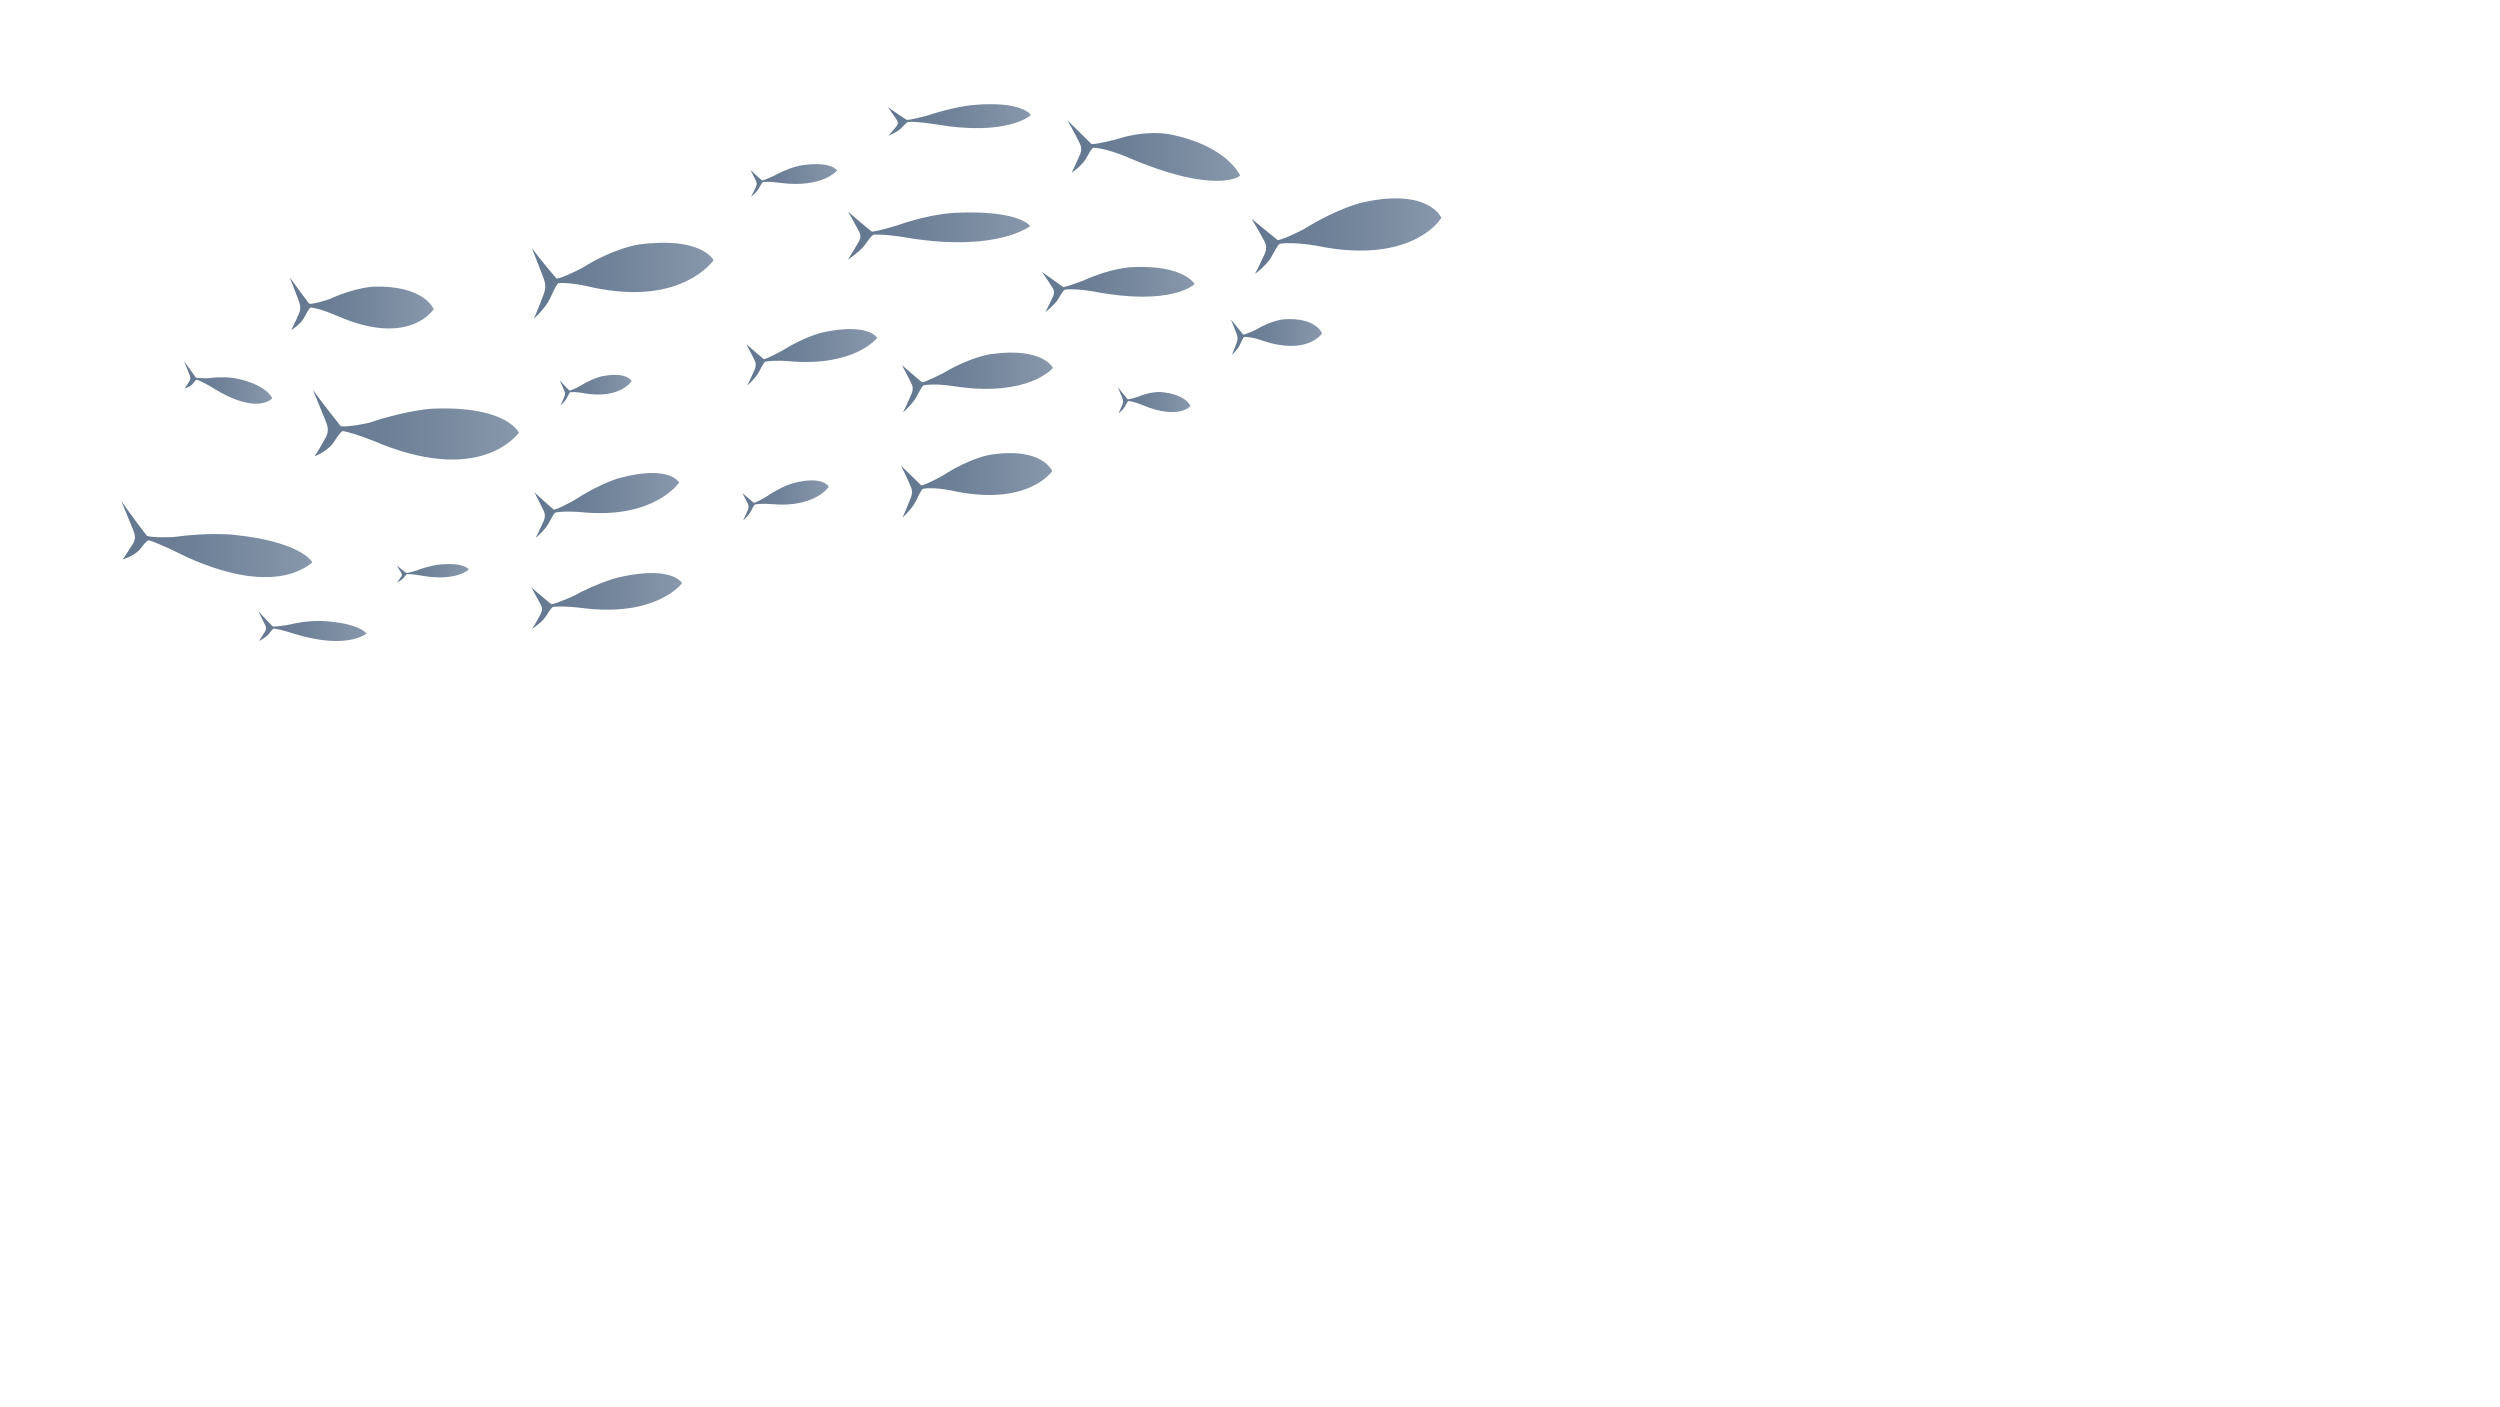
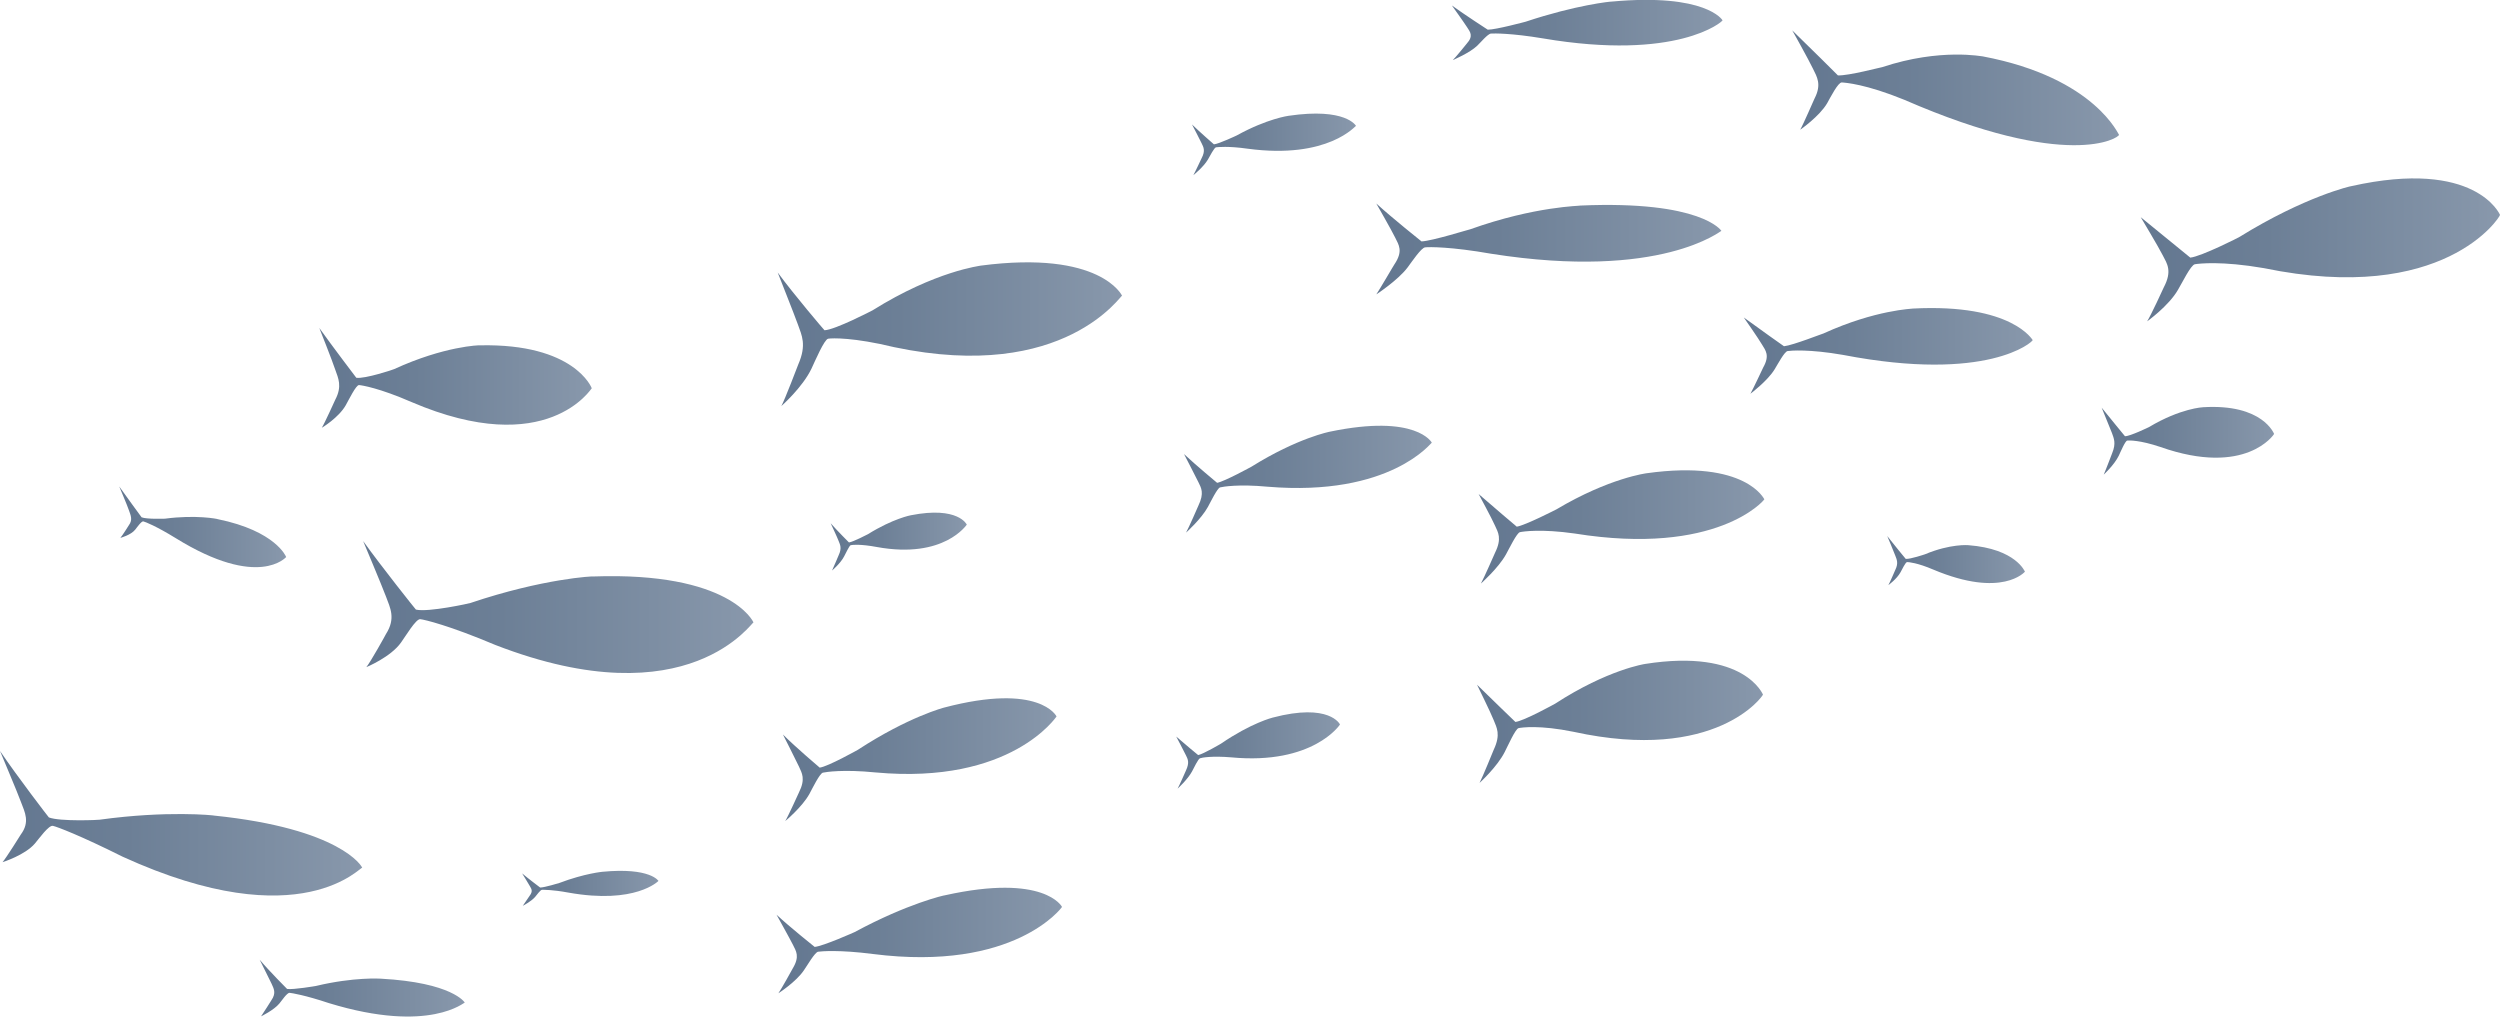
- <svg xmlns="http://www.w3.org/2000/svg" xmlns:xlink="http://www.w3.org/1999/xlink" id="fishes" viewBox="0 0 2072.73 1166.38">
-   <defs>
-     <style>.cls-1{fill:url(#linear-gradient);}.cls-2{fill:url(#linear-gradient-8);}.cls-3{fill:url(#linear-gradient-9);}.cls-4{fill:url(#linear-gradient-3);}.cls-5{fill:url(#linear-gradient-4);}.cls-6{fill:url(#linear-gradient-2);}.cls-7{fill:url(#linear-gradient-6);}.cls-8{fill:url(#linear-gradient-7);}.cls-9{fill:url(#linear-gradient-5);}.cls-10{fill:url(#linear-gradient-14);}.cls-11{fill:url(#linear-gradient-18);}.cls-12{fill:url(#linear-gradient-22);}.cls-13{fill:url(#linear-gradient-20);}.cls-14{fill:url(#linear-gradient-21);}.cls-15{fill:url(#linear-gradient-15);}.cls-16{fill:url(#linear-gradient-19);}.cls-17{fill:url(#linear-gradient-16);}.cls-18{fill:url(#linear-gradient-17);}.cls-19{fill:url(#linear-gradient-13);}.cls-20{fill:url(#linear-gradient-12);}.cls-21{fill:url(#linear-gradient-10);}.cls-22{fill:url(#linear-gradient-11);}</style>
-     <linearGradient id="linear-gradient" x1="884.99" y1="124.85" x2="1028.19" y2="124.85" gradientUnits="userSpaceOnUse">
-       <stop offset="0" stop-color="#637790" />
-       <stop offset=".35" stop-color="#6c7f96" />
-       <stop offset=".93" stop-color="#8595a9" />
-       <stop offset="1" stop-color="#8998ac" />
-     </linearGradient>
-     <linearGradient id="linear-gradient-2" x1="863.82" y1="240.01" x2="990.38" y2="240.01" xlink:href="#linear-gradient" />
-     <linearGradient id="linear-gradient-3" x1="703.07" y1="195.32" x2="854.16" y2="195.32" xlink:href="#linear-gradient" />
-     <linearGradient id="linear-gradient-4" x1="747.76" y1="317.13" x2="872.96" y2="317.13" xlink:href="#linear-gradient" />
-     <linearGradient id="linear-gradient-5" x1="440.48" y1="498.22" x2="565.43" y2="498.22" xlink:href="#linear-gradient" />
-     <linearGradient id="linear-gradient-6" x1="100.43" y1="446.82" x2="259.03" y2="446.82" xlink:href="#linear-gradient" />
-     <linearGradient id="linear-gradient-7" x1="736.15" y1="99.51" x2="854.64" y2="99.51" xlink:href="#linear-gradient" />
-     <linearGradient id="linear-gradient-8" x1="615.51" y1="414.92" x2="687.14" y2="414.92" xlink:href="#linear-gradient" />
-     <linearGradient id="linear-gradient-9" x1="622.2" y1="149.63" x2="694.09" y2="149.63" xlink:href="#linear-gradient" />
-     <linearGradient id="linear-gradient-10" x1="152.52" y1="317.07" x2="225.74" y2="317.07" xlink:href="#linear-gradient" />
-     <linearGradient id="linear-gradient-11" x1="464.1" y1="323.5" x2="523.72" y2="323.5" xlink:href="#linear-gradient" />
-     <linearGradient id="linear-gradient-12" x1="328.96" y1="475.33" x2="388.69" y2="475.33" xlink:href="#linear-gradient" />
-     <linearGradient id="linear-gradient-13" x1="1020.52" y1="279.4" x2="1096.11" y2="279.4" xlink:href="#linear-gradient" />
-     <linearGradient id="linear-gradient-14" x1="926.8" y1="331.86" x2="987.07" y2="331.86" xlink:href="#linear-gradient" />
-     <linearGradient id="linear-gradient-15" x1="240.21" y1="251.82" x2="359.58" y2="251.82" xlink:href="#linear-gradient" />
-     <linearGradient id="linear-gradient-16" x1="747.09" y1="402.42" x2="872.37" y2="402.42" xlink:href="#linear-gradient" />
-     <linearGradient id="linear-gradient-17" x1="618.78" y1="296.25" x2="727.3" y2="296.25" xlink:href="#linear-gradient" />
-     <linearGradient id="linear-gradient-18" x1="440.98" y1="232.72" x2="591.7" y2="232.72" xlink:href="#linear-gradient" />
-     <linearGradient id="linear-gradient-19" x1="259.4" y1="352.11" x2="430.31" y2="352.11" xlink:href="#linear-gradient" />
-     <linearGradient id="linear-gradient-20" x1="443.12" y1="419.11" x2="563.06" y2="419.11" xlink:href="#linear-gradient" />
-     <linearGradient id="linear-gradient-21" x1="214.16" y1="519.04" x2="303.93" y2="519.04" xlink:href="#linear-gradient" />
-     <linearGradient id="linear-gradient-22" x1="1037.71" y1="195.77" x2="1194.98" y2="195.77" xlink:href="#linear-gradient" />
-   </defs>
-   <path class="cls-1" d="M1028.19,145.39c.03,.71-10.03-24.93-59.62-34.27,0,.09-18.47-3.77-44.14,4.71,0-.08-15.06,3.87-19.44,3.61,0-.07-12.99-12.89-19.99-19.68,0-.07,7.4,13.18,9.09,16.79,1.69,3.53,3.93,6.79,.67,13.04,0-.05-5.03,11.47-6.26,13.66,0-.02,8.4-5.79,11.84-11.63,1.43-2.46,4.82-9.2,6.42-9.14,1.6,.08,10.55,.68,27.42,7.58,71.78,31.21,94.06,16.69,94,15.33Z" />
-   <path class="cls-6" d="M990.38,235.32c0,.22-8.68-16.06-52.52-13.8,0,.07-16.32,.52-39.13,10.87,0-.05-13.37,5.22-17.26,5.61,0-.04-11.46-8.13-17.64-12.59,0-.04,6.51,9.3,7.99,11.85,1.48,2.51,3.45,4.72,.53,10.01,0-.04-4.52,9.59-5.62,11.46,0-.01,7.48-5.65,10.57-10.66,1.28-2.11,4.33-7.79,5.74-7.98,1.42-.18,9.36-.93,24.27,1.69,63.42,12.16,83.11-5.75,83.08-6.45Z" />
-   <path class="cls-4" d="M854.16,187.5c0-.13-8.66-13.41-61.69-11.1,0,.16-19.74,.25-48.26,10.38,0-.05-16.61,5.1-21.31,5.27,0,.03-12.82-10.24-19.75-16.62,0,.02,6.77,11.93,8.27,14.97,1.5,3.09,3.62,5.77-.44,11.73,0-.06-6.4,10.91-7.9,13.06,0-.02,9.51-6.24,13.73-11.83,1.76-2.37,6.01-8.71,7.73-8.82,1.71-.17,11.3-.32,28.88,2.77,74.68,11.93,100.72-10.19,100.74-9.81Z" />
-   <path class="cls-5" d="M872.96,304.98c0,.22-7.78-17.5-51.53-11.37,0,.05-16.28,2-39.5,15.79,0-.03-13.56,7-17.44,7.63,0-.03-10.87-9.16-16.73-14.31,0-.03,5.89,10.91,7.22,13.86,1.32,2.92,3.14,5.46-.05,11.8,0-.02-5.01,11.39-6.2,13.55,0,0,7.72-6.79,11.05-12.83,1.39-2.52,4.73-9.38,6.14-9.68,1.41-.29,9.32-1.52,23.96,.64,62.27,9.9,83.09-14.73,83.08-15.1Z" />
-   <path class="cls-9" d="M565.43,483.49c0-.13-7.66-14.75-51.26-5.1,0-.08-16.21,3.53-39.49,16.1,0,.04-13.6,6.14-17.49,6.46,0,.03-10.85-8.69-16.72-14.08,0,.04,5.88,10.58,7.19,13.21,1.31,2.67,3.12,5.05-.12,10.32,0,.04-5.1,9.33-6.32,10.94,0,.01,7.79-5.04,11.18-10.06,1.41-2.05,4.79-7.9,6.21-8.14,1.42-.22,9.34-.9,23.98,.96,62.18,7.87,82.84-20.5,82.83-20.6Z" />
-   <path class="cls-7" d="M259.03,466.4c-.02-.58-9.53-17.25-64.79-22.93,0-.09-20.56-2.32-50.16,1.75,0,.08-17.3,.85-22.25-.95,0,.12-13.88-17.98-21.4-29.12,0,.06,7.56,18.01,9.24,22.38,1.69,4.46,4.01,8.72-.09,14.22,0-.02-6.43,10.33-7.96,12.14,0,0,9.88-3.12,14.16-8.19,1.78-2.1,6.06-8.19,7.87-7.69,1.8,.4,11.91,4.18,30.51,13.52,78.86,35.93,104.81,3.36,104.87,4.87Z" />
-   <path class="cls-8" d="M854.64,95.29c0-.06-7.16-12.01-48.58-8.15,0-.06-15.4,1.4-37.59,8.78,0,.02-12.95,3.48-16.64,3.51,0,.02-10.18-6.57-15.68-10.63,0,.04,5.45,7.69,6.66,9.55,1.21,1.91,2.9,3.65-.22,7.11,0,.03-4.94,6.14-6.11,7.18,0,0,7.44-3.1,10.7-6.35,1.36-1.33,4.63-5.18,5.97-5.27,1.35-.08,8.86-.16,22.71,2.06,58.87,10.12,78.81-7.18,78.79-7.79Z" />
-   <path class="cls-2" d="M687.14,403.6s-4.45-9.59-29.45-3.02c0-.01-9.3,2.33-22.59,11.35,0,0-7.77,4.57-9.99,5,0,0-6.24-5.13-9.6-8.12,0,0,3.39,6.38,4.15,8.06,.76,1.68,1.8,3.14-.03,6.86,0,0-2.87,6.61-3.56,7.83,0,0,4.43-3.96,6.35-7.51,.8-1.47,2.71-5.54,3.52-5.75,.81-.21,5.34-1.09,13.73-.35,35.67,3.38,47.48-14.24,47.48-14.35Z" />
-   <path class="cls-3" d="M694.09,141.43s-4.38-8.13-29.51-4.35c0,.03-9.35,1.23-22.71,8.57,0-.01-7.81,3.69-10.04,3.95,0,.01-6.25-5.42-9.63-8.71,0,.01,3.4,6.53,4.15,8.21,.76,1.7,1.81,3.17-.03,6.65,0,0-2.89,6.25-3.58,7.42,0,0,4.45-3.63,6.37-6.92,.8-1.37,2.72-5.14,3.54-5.28,.81-.15,5.36-.62,13.78,.6,35.73,4.73,47.65-10.35,47.66-10.15Z" />
-   <path class="cls-21" d="M225.74,330.3c0-.15-4.53-11.4-30.04-16.56,0-.06-9.49-1.97-23.09-.16,0,.03-7.96,.26-10.24-.62,0,0-6.39-8.67-9.84-13.54,0,0,3.47,8.22,4.25,10.32,.78,2.1,1.85,4.16-.03,6.73,0,.01-2.96,4.77-3.66,5.53,0,0,4.55-1.18,6.52-3.56,.82-.97,2.78-3.88,3.61-3.64,.83,.25,5.48,2.02,14.07,7.32,36.51,22.45,48.46,8.04,48.46,8.18Z" />
-   <path class="cls-22" d="M523.72,316.04s-3.7-8.17-24.49-4.09c0,0-7.73,1.41-18.78,8.34,0,0-6.46,3.41-8.31,3.59,0,.01-5.22-5.25-8.04-8.43,0,.01,2.85,6.25,3.49,7.84,.64,1.6,1.52,3.03,0,6.21,0,0-2.38,5.69-2.94,6.71,0,0,3.68-3.14,5.27-6.16,.66-1.24,2.24-4.73,2.91-4.85,.67-.12,4.45-.46,11.44,.84,29.69,5.26,39.45-10.11,39.45-9.99Z" />
-   <path class="cls-20" d="M388.69,472.09s-3.61-6.04-24.49-4.01c0-.02-7.77,.7-18.93,4.93,0,0-6.52,2.02-8.38,2.04,0,0-5.16-3.88-7.94-6.22,0,0,2.78,4.45,3.39,5.57,.62,1.13,1.48,2.15-.08,4.23,0,0-2.46,3.71-3.04,4.37,0,0,3.73-1.9,5.37-3.86,.68-.81,2.31-3.1,2.99-3.14,.68-.05,4.47-.07,11.46,1.19,29.69,5.28,39.67-5.08,39.67-5.08Z" />
-   <path class="cls-19" d="M1096.11,276.37c0,.06-4.79-13.3-31.14-11.69,0,.01-9.81,.44-23.74,8.69,0,0-8.15,3.96-10.49,4.02,0-.02-6.63-8.01-10.21-12.47,0-.02,3.64,8.79,4.45,11.14,.82,2.33,1.93,4.42,.05,8.81,0,0-2.96,7.92-3.67,9.37,0,0,4.63-4.16,6.61-8.31,.83-1.72,2.8-6.51,3.65-6.59,.85-.08,5.63-.17,14.49,2.84,37.69,13.12,50.01-5.72,50.01-5.81Z" />
-   <path class="cls-10" d="M987.07,336.65c0,.09-3.78-10-24.82-11.61,0,.02-7.83-.74-18.97,3.99,0-.02-6.51,2.16-8.38,2.02,0-.01-5.27-6.38-8.11-9.97,0-.01,2.88,6.75,3.52,8.52,.65,1.77,1.53,3.39,.01,6.44,0,0-2.38,5.57-2.95,6.59,0,0,3.7-2.72,5.29-5.59,.66-1.19,2.25-4.52,2.93-4.51,.68,.01,4.49,.34,11.55,3.28,30.01,12.63,39.93,.91,39.92,.83Z" />
-   <path class="cls-15" d="M359.58,256.41c0-.11-7.49-19.7-49.05-18.77,0-.1-15.45,.32-37.52,10.4,0,.05-12.91,4.35-16.63,3.75,0,.01-10.5-13.83-16.17-21.81,0,0,5.75,14.57,7.04,18.27,1.29,3.71,3.06,7.2,.04,13.07,0,.04-4.75,10.58-5.88,12.34,0,.02,7.38-4.4,10.54-9.93,1.32-2.26,4.47-8.85,5.82-8.78,1.35,.07,8.92,1.26,22.94,7.43,59.56,25.62,78.85-6.35,78.87-5.96Z" />
-   <path class="cls-17" d="M872.37,390.49c0,.16-7.91-20.33-51.62-13.39,0,0-16.26,2.36-39.43,17.39,0-.01-13.54,7.48-17.42,8.01,0-.05-10.93-10.54-16.82-16.33,0-.04,5.95,12.19,7.29,15.5,1.34,3.26,3.17,6.16,0,13,0,0-4.97,12.26-6.16,14.51,0,0,7.71-6.97,11.03-13.49,1.38-2.7,4.69-10.19,6.11-10.47,1.42-.27,9.32-1.37,24,1.58,62.44,13.69,83.04-15.87,83.02-16.31Z" />
-   <path class="cls-18" d="M727.3,280.19s-6.65-12.69-44.57-4.75c0,.05-14.11,2.69-34.27,15.32,0-.02-11.77,6.45-15.14,7.06,0,.02-9.44-7.82-14.55-12.6,0,.02,5.14,9.81,6.28,12.34,1.15,2.55,2.73,4.74-.04,10.3,0-.01-4.35,9.94-5.39,11.81,0,0,6.71-6,9.6-11.28,1.21-2.2,4.11-8.22,5.34-8.51,1.23-.31,8.09-1.46,20.79-.31,53.95,4.42,71.93-19.58,71.94-19.38Z" />
-   <path class="cls-11" d="M591.7,215.9s-9.31-20.13-61.89-13.2c0,.05-19.56,2.23-47.42,19.59,0,0-16.29,8.47-20.96,8.71,0,.08-13.26-15.49-20.45-25.27,0,.09,7.31,18.41,8.94,22.91,1.63,4.62,3.87,8.72,.08,17.35,0,.03-5.94,15.46-7.37,18.22,0,0,9.27-8.25,13.24-16.39,1.65-3.37,5.61-12.83,7.31-13.06,1.7-.28,11.25-.57,28.91,3.69,74.97,15.74,99.56-23.66,99.6-22.54Z" />
-   <path class="cls-16" d="M430.31,358.96c-.02-.48-10.47-22.33-69.97-20.19,0-.21-22.12,.86-53.9,11.62,0,.13-18.59,4.21-23.93,2.9,0,.09-15-18.74-23.12-30.05,0,.05,8.18,19.5,10.01,24.3,1.83,4.86,4.35,9.5-.05,16.38,0,.06-6.91,12.47-8.57,14.48,0,.04,10.66-4.35,15.25-10.82,1.91-2.62,6.5-10.43,8.44-10.17,1.94,.21,12.83,2.83,32.89,11.27,85.16,33.09,112.88-11.01,112.93-9.71Z" />
-   <path class="cls-13" d="M563.06,400.12c0-.06-7.4-14.93-49.24-3.85,0-.03-15.56,3.98-37.84,18.51,0,.02-13.02,7.27-16.74,7.84,0,.02-10.46-8.92-16.12-14.45,0,.04,5.69,11.19,6.97,14,1.27,2.86,3.03,5.36-.05,11.35,0,.02-4.83,10.64-5.99,12.54,0,0,7.44-6.13,10.65-11.85,1.34-2.35,4.55-8.96,5.91-9.28,1.36-.32,8.96-1.47,23.01-.14,59.7,5.33,79.44-24.79,79.44-24.68Z" />
-   <path class="cls-14" d="M303.93,525.36c0-.09-5.37-8.76-36.75-10.5,0,.02-11.67-.85-28.43,3.22,0,0-9.78,1.72-12.58,1.31,0,.05-7.79-7.84-12.01-12.77,0,.04,4.22,8.46,5.16,10.52,.94,2.1,2.24,4.04-.09,7.26,0-.01-3.66,5.93-4.52,7.02,0,0,5.58-2.66,8.01-5.64,1.01-1.25,3.44-4.75,4.46-4.65,1.02,.06,6.72,1,17.21,4.49,44.56,13.53,59.51-.71,59.53-.25Z" />
-   <path class="cls-12" d="M1194.98,180.45c0-.08-10.6-24.75-65.09-12.65,0-.15-20.27,4.48-48.87,22.17,0,.06-16.77,8.62-21.64,9.14,0-.07-14.08-11.43-21.67-17.66,0-.03,7.88,13.23,9.66,16.79,1.78,3.51,4.18,6.69,.4,13.9,0,.06-5.9,12.75-7.34,14.94,0,.03,9.51-6.84,13.49-13.77,1.66-2.83,5.59-10.9,7.36-11.23,1.77-.28,11.69-1.54,30.22,1.66,78.89,16.35,103.52-22.25,103.47-23.3Z" />
+ <svg xmlns="http://www.w3.org/2000/svg" version="1.1" id="fishes" x="0px" y="0px" viewBox="0 0 1094.6 445.1" style="enable-background:new 0 0 1094.6 445.1;" xml:space="preserve">
+   <style type="text/css">
+ 	.st0{fill:url(#SVGID_1_);}
+ 	.st1{fill:url(#SVGID_00000036947363236074628700000008629143306277481868_);}
+ 	.st2{fill:url(#SVGID_00000116917261026876505170000016152817978790958223_);}
+ 	.st3{fill:url(#SVGID_00000134961302147165142110000012437966819358669476_);}
+ 	.st4{fill:url(#SVGID_00000090987274944279306730000005496598687362385567_);}
+ 	.st5{fill:url(#SVGID_00000052103242486927218020000008546845410784938677_);}
+ 	.st6{fill:url(#SVGID_00000118375449990265209820000012050627842508507540_);}
+ 	.st7{fill:url(#SVGID_00000063605997716570009500000000972747480579536801_);}
+ 	.st8{fill:url(#SVGID_00000020370578003067436640000010144325369375325568_);}
+ 	.st9{fill:url(#SVGID_00000096741277738160340620000003652761939126754432_);}
+ 	.st10{fill:url(#SVGID_00000047043798894458269440000002955693962277814202_);}
+ 	.st11{fill:url(#SVGID_00000009555372362112159030000010113976304677131965_);}
+ 	.st12{fill:url(#SVGID_00000170995683895262116860000004407541903945415564_);}
+ 	.st13{fill:url(#SVGID_00000124840546898098663620000011991284042790330245_);}
+ 	.st14{fill:url(#SVGID_00000096765528464915712270000014767023345390662793_);}
+ 	.st15{fill:url(#SVGID_00000098206304754630091480000008733510400326853265_);}
+ 	.st16{fill:url(#SVGID_00000042737641705812229060000006597355161940817566_);}
+ 	.st17{fill:url(#SVGID_00000030469635185337874970000008961797995830244020_);}
+ 	.st18{fill:url(#SVGID_00000130643085086623457750000005395191792780577720_);}
+ 	.st19{fill:url(#SVGID_00000059300626241319315230000000351640469773977259_);}
+ 	.st20{fill:url(#SVGID_00000065035852229706203680000005991376972042815671_);}
+ 	.st21{fill:url(#SVGID_00000029741989411797927940000011618414105925894591_);}
+ </style>
+   <linearGradient id="SVGID_1_" gradientUnits="userSpaceOnUse" x1="784.57" y1="954.777" x2="927.76" y2="954.777" gradientTransform="matrix(1 0 0 -1 0 993.2552)">
+     <stop offset="0" style="stop-color:#637790" />
+     <stop offset="0.35" style="stop-color:#6C7F96" />
+     <stop offset="0.93" style="stop-color:#8595A9" />
+     <stop offset="1" style="stop-color:#8998AC" />
+   </linearGradient>
+   <path class="st0" d="M927.8,59c0,0.7-10-24.9-59.6-34.3c0,0.1-18.5-3.8-44.1,4.7c0-0.1-15.1,3.9-19.4,3.6c0-0.1-13-12.9-20-19.7  c0-0.1,7.4,13.2,9.1,16.8c1.7,3.5,3.9,6.8,0.7,13c0-0.1-5,11.5-6.3,13.7c0,0,8.4-5.8,11.8-11.6c1.4-2.5,4.8-9.2,6.4-9.1  c1.6,0.1,10.5,0.7,27.4,7.6C905.5,74.9,927.8,60.4,927.8,59L927.8,59z" />
+   <linearGradient id="SVGID_00000121964995756515963970000000127438306432980664_" gradientUnits="userSpaceOnUse" x1="763.4" y1="839.61" x2="889.96" y2="839.61" gradientTransform="matrix(1 0 0 -1 0 993.2552)">
+     <stop offset="0" style="stop-color:#637790" />
+     <stop offset="0.35" style="stop-color:#6C7F96" />
+     <stop offset="0.93" style="stop-color:#8595A9" />
+     <stop offset="1" style="stop-color:#8998AC" />
+   </linearGradient>
+   <path style="fill:url(#SVGID_00000121964995756515963970000000127438306432980664_);" d="M890,148.9c0,0.2-8.7-16.1-52.5-13.8  c0,0.1-16.3,0.5-39.1,10.9c0-0.1-13.4,5.2-17.3,5.6c0,0-11.5-8.1-17.6-12.6c0,0,6.5,9.3,8,11.9c1.5,2.5,3.5,4.7,0.5,10  c0,0-4.5,9.6-5.6,11.5c0,0,7.5-5.6,10.6-10.7c1.3-2.1,4.3-7.8,5.7-8c1.4-0.2,9.4-0.9,24.3,1.7C870.3,167.6,890,149.7,890,148.9  L890,148.9z" />
+   <linearGradient id="SVGID_00000008869953198823662760000014184668551157166527_" gradientUnits="userSpaceOnUse" x1="602.65" y1="884.318" x2="753.73" y2="884.318" gradientTransform="matrix(1 0 0 -1 0 993.2552)">
+     <stop offset="0" style="stop-color:#637790" />
+     <stop offset="0.35" style="stop-color:#6C7F96" />
+     <stop offset="0.93" style="stop-color:#8595A9" />
+     <stop offset="1" style="stop-color:#8998AC" />
+   </linearGradient>
+   <path style="fill:url(#SVGID_00000008869953198823662760000014184668551157166527_);" d="M753.7,101.1c0-0.1-8.7-13.4-61.7-11.1  c0,0.2-19.7,0.2-48.3,10.4c0-0.1-16.6,5.1-21.3,5.3c0,0-12.8-10.2-19.8-16.6c0,0,6.8,11.9,8.3,15c1.5,3.1,3.6,5.8-0.4,11.7  c0-0.1-6.4,10.9-7.9,13.1c0,0,9.5-6.2,13.7-11.8c1.8-2.4,6-8.7,7.7-8.8c1.7-0.2,11.3-0.3,28.9,2.8  C727.7,122.9,753.7,100.7,753.7,101.1L753.7,101.1z" />
+   <linearGradient id="SVGID_00000049916019267591112400000013469877468999649164_" gradientUnits="userSpaceOnUse" x1="647.33" y1="762.503" x2="772.53" y2="762.503" gradientTransform="matrix(1 0 0 -1 0 993.2552)">
+     <stop offset="0" style="stop-color:#637790" />
+     <stop offset="0.35" style="stop-color:#6C7F96" />
+     <stop offset="0.93" style="stop-color:#8595A9" />
+     <stop offset="1" style="stop-color:#8998AC" />
+   </linearGradient>
+   <path style="fill:url(#SVGID_00000049916019267591112400000013469877468999649164_);" d="M772.5,218.6c0,0.2-7.8-17.5-51.5-11.4  c0,0-16.3,2-39.5,15.8c0,0-13.6,7-17.4,7.6c0,0-10.9-9.2-16.7-14.3c0,0,5.9,10.9,7.2,13.9c1.3,2.9,3.1,5.5,0,11.8  c0,0-5,11.4-6.2,13.5c0,0,7.7-6.8,11-12.8c1.4-2.5,4.7-9.4,6.1-9.7c1.4-0.3,9.3-1.5,24,0.6C751.7,243.6,772.5,219,772.5,218.6  L772.5,218.6z" />
+   <linearGradient id="SVGID_00000018950424478780263490000001952106238220441261_" gradientUnits="userSpaceOnUse" x1="340.04" y1="581.409" x2="465" y2="581.409" gradientTransform="matrix(1 0 0 -1 0 993.2552)">
+     <stop offset="0" style="stop-color:#637790" />
+     <stop offset="0.35" style="stop-color:#6C7F96" />
+     <stop offset="0.93" style="stop-color:#8595A9" />
+     <stop offset="1" style="stop-color:#8998AC" />
+   </linearGradient>
+   <path style="fill:url(#SVGID_00000018950424478780263490000001952106238220441261_);" d="M465,397.1c0-0.1-7.7-14.8-51.3-5.1  c0-0.1-16.2,3.5-39.5,16.1c0,0-13.6,6.1-17.5,6.5c0,0-10.9-8.7-16.7-14.1c0,0,5.9,10.6,7.2,13.2c1.3,2.7,3.1,5-0.1,10.3  c0,0-5.1,9.3-6.3,10.9c0,0,7.8-5,11.2-10.1c1.4-2,4.8-7.9,6.2-8.1c1.4-0.2,9.3-0.9,24,1C444.3,425.6,465,397.2,465,397.1L465,397.1z  " />
+   <linearGradient id="SVGID_00000033343635765938184370000001950201968659080892_" gradientUnits="userSpaceOnUse" x1="0" y1="632.809" x2="158.6" y2="632.809" gradientTransform="matrix(1 0 0 -1 0 993.2552)">
+     <stop offset="0" style="stop-color:#637790" />
+     <stop offset="0.35" style="stop-color:#6C7F96" />
+     <stop offset="0.93" style="stop-color:#8595A9" />
+     <stop offset="1" style="stop-color:#8998AC" />
+   </linearGradient>
+   <path style="fill:url(#SVGID_00000033343635765938184370000001950201968659080892_);" d="M158.6,380c0-0.6-9.5-17.2-64.8-22.9  c0-0.1-20.6-2.3-50.2,1.8c0,0.1-17.3,0.9-22.2-1c0,0.1-13.9-18-21.4-29.1c0,0.1,7.6,18,9.2,22.4c1.7,4.5,4,8.7-0.1,14.2  c0,0-6.4,10.3-8,12.1c0,0,9.9-3.1,14.2-8.2c1.8-2.1,6.1-8.2,7.9-7.7c1.8,0.4,11.9,4.2,30.5,13.5C132.6,411.1,158.5,378.5,158.6,380z  " />
+   <linearGradient id="SVGID_00000116932099602591359690000003134215604402223548_" gradientUnits="userSpaceOnUse" x1="635.72" y1="980.121" x2="754.22" y2="980.121" gradientTransform="matrix(1 0 0 -1 0 993.2552)">
+     <stop offset="0" style="stop-color:#637790" />
+     <stop offset="0.35" style="stop-color:#6C7F96" />
+     <stop offset="0.93" style="stop-color:#8595A9" />
+     <stop offset="1" style="stop-color:#8998AC" />
+   </linearGradient>
+   <path style="fill:url(#SVGID_00000116932099602591359690000003134215604402223548_);" d="M754.2,8.9c0-0.1-7.2-12-48.6-8.2  c0-0.1-15.4,1.4-37.6,8.8c0,0-13,3.5-16.6,3.5c0,0-10.2-6.6-15.7-10.6c0,0,5.5,7.7,6.7,9.6c1.2,1.9,2.9,3.7-0.2,7.1  c0,0-4.9,6.1-6.1,7.2c0,0,7.4-3.1,10.7-6.3c1.4-1.3,4.6-5.2,6-5.3c1.3-0.1,8.9-0.2,22.7,2.1C734.3,26.8,754.2,9.5,754.2,8.9  L754.2,8.9z" />
+   <linearGradient id="SVGID_00000040555691596233130540000015829531105812666259_" gradientUnits="userSpaceOnUse" x1="515.08" y1="664.708" x2="586.72" y2="664.708" gradientTransform="matrix(1 0 0 -1 0 993.2552)">
+     <stop offset="0" style="stop-color:#637790" />
+     <stop offset="0.35" style="stop-color:#6C7F96" />
+     <stop offset="0.93" style="stop-color:#8595A9" />
+     <stop offset="1" style="stop-color:#8998AC" />
+   </linearGradient>
+   <path style="fill:url(#SVGID_00000040555691596233130540000015829531105812666259_);" d="M586.7,317.2c0,0-4.5-9.6-29.5-3  c0,0-9.3,2.3-22.6,11.4c0,0-7.8,4.6-10,5c0,0-6.2-5.1-9.6-8.1c0,0,3.4,6.4,4.2,8.1s1.8,3.1,0,6.9c0,0-2.9,6.6-3.6,7.8  c0,0,4.4-4,6.3-7.5c0.8-1.5,2.7-5.5,3.5-5.8s5.3-1.1,13.7-0.4C574.9,335,586.7,317.3,586.7,317.2L586.7,317.2z" />
+   <linearGradient id="SVGID_00000030454181326525863360000000441047334302398097_" gradientUnits="userSpaceOnUse" x1="521.77" y1="930.004" x2="593.66" y2="930.004" gradientTransform="matrix(1 0 0 -1 0 993.2552)">
+     <stop offset="0" style="stop-color:#637790" />
+     <stop offset="0.35" style="stop-color:#6C7F96" />
+     <stop offset="0.93" style="stop-color:#8595A9" />
+     <stop offset="1" style="stop-color:#8998AC" />
+   </linearGradient>
+   <path style="fill:url(#SVGID_00000030454181326525863360000000441047334302398097_);" d="M593.7,55.1c0,0-4.4-8.1-29.5-4.4  c0,0-9.3,1.2-22.7,8.6c0,0-7.8,3.7-10,3.9c0,0-6.2-5.4-9.6-8.7c0,0,3.4,6.5,4.2,8.2c0.8,1.7,1.8,3.2,0,6.6c0,0-2.9,6.2-3.6,7.4  c0,0,4.5-3.6,6.4-6.9c0.8-1.4,2.7-5.1,3.5-5.3c0.8-0.1,5.4-0.6,13.8,0.6C581.7,69.9,593.7,54.8,593.7,55.1L593.7,55.1z" />
+   <linearGradient id="SVGID_00000177478123385406755330000009781326340251628423_" gradientUnits="userSpaceOnUse" x1="52.1" y1="762.555" x2="125.32" y2="762.555" gradientTransform="matrix(1 0 0 -1 0 993.2552)">
+     <stop offset="0" style="stop-color:#637790" />
+     <stop offset="0.35" style="stop-color:#6C7F96" />
+     <stop offset="0.93" style="stop-color:#8595A9" />
+     <stop offset="1" style="stop-color:#8998AC" />
+   </linearGradient>
+   <path style="fill:url(#SVGID_00000177478123385406755330000009781326340251628423_);" d="M125.3,243.9c0-0.1-4.5-11.4-30-16.6  c0-0.1-9.5-2-23.1-0.2c0,0-8,0.3-10.2-0.6c0,0-6.4-8.7-9.8-13.5c0,0,3.5,8.2,4.2,10.3s1.9,4.2,0,6.7c0,0-3,4.8-3.7,5.5  c0,0,4.6-1.2,6.5-3.6c0.8-1,2.8-3.9,3.6-3.6c0.8,0.2,5.5,2,14.1,7.3C113.4,258.2,125.3,243.8,125.3,243.9L125.3,243.9z" />
+   <linearGradient id="SVGID_00000008148767190080541750000010298391155670589361_" gradientUnits="userSpaceOnUse" x1="363.67" y1="756.118" x2="423.29" y2="756.118" gradientTransform="matrix(1 0 0 -1 0 993.2552)">
+     <stop offset="0" style="stop-color:#637790" />
+     <stop offset="0.35" style="stop-color:#6C7F96" />
+     <stop offset="0.93" style="stop-color:#8595A9" />
+     <stop offset="1" style="stop-color:#8998AC" />
+   </linearGradient>
+   <path style="fill:url(#SVGID_00000008148767190080541750000010298391155670589361_);" d="M423.3,229.7c0,0-3.7-8.2-24.5-4.1  c0,0-7.7,1.4-18.8,8.3c0,0-6.5,3.4-8.3,3.6c0,0-5.2-5.2-8-8.4c0,0,2.9,6.2,3.5,7.8c0.6,1.6,1.5,3,0,6.2c0,0-2.4,5.7-2.9,6.7  c0,0,3.7-3.1,5.3-6.2c0.7-1.2,2.2-4.7,2.9-4.9s4.5-0.5,11.4,0.8C413.5,244.9,423.3,229.6,423.3,229.7L423.3,229.7z" />
+   <linearGradient id="SVGID_00000014619244887976789220000013339044662360373146_" gradientUnits="userSpaceOnUse" x1="228.52" y1="604.296" x2="288.28" y2="604.296" gradientTransform="matrix(1 0 0 -1 0 993.2552)">
+     <stop offset="0" style="stop-color:#637790" />
+     <stop offset="0.35" style="stop-color:#6C7F96" />
+     <stop offset="0.93" style="stop-color:#8595A9" />
+     <stop offset="1" style="stop-color:#8998AC" />
+   </linearGradient>
+   <path style="fill:url(#SVGID_00000014619244887976789220000013339044662360373146_);" d="M288.3,385.7c0,0-3.6-6-24.5-4  c0,0-7.8,0.7-18.9,4.9c0,0-6.5,2-8.4,2c0,0-5.2-3.9-7.9-6.2c0,0,2.8,4.5,3.4,5.6c0.6,1.1,1.5,2.1-0.1,4.2c0,0-2.5,3.7-3,4.4  c0,0,3.7-1.9,5.4-3.9c0.7-0.8,2.3-3.1,3-3.1c0.7,0,4.5-0.1,11.5,1.2C278.3,396.1,288.3,385.7,288.3,385.7L288.3,385.7z" />
+   <linearGradient id="SVGID_00000090275283344732899840000006528404444088257196_" gradientUnits="userSpaceOnUse" x1="920.1" y1="800.235" x2="995.69" y2="800.235" gradientTransform="matrix(1 0 0 -1 0 993.2552)">
+     <stop offset="0" style="stop-color:#637790" />
+     <stop offset="0.35" style="stop-color:#6C7F96" />
+     <stop offset="0.93" style="stop-color:#8595A9" />
+     <stop offset="1" style="stop-color:#8998AC" />
+   </linearGradient>
+   <path style="fill:url(#SVGID_00000090275283344732899840000006528404444088257196_);" d="M995.7,190c0,0.1-4.8-13.3-31.1-11.7  c0,0-9.8,0.4-23.7,8.7c0,0-8.2,4-10.5,4c0,0-6.6-8-10.2-12.5c0,0,3.6,8.8,4.5,11.1c0.8,2.3,1.9,4.4,0.1,8.8c0,0-3,7.9-3.7,9.4  c0,0,4.6-4.2,6.6-8.3c0.8-1.7,2.8-6.5,3.7-6.6s5.6-0.2,14.5,2.8C983.4,208.9,995.7,190.1,995.7,190L995.7,190z" />
+   <linearGradient id="SVGID_00000090274113037523312550000002665074509790836619_" gradientUnits="userSpaceOnUse" x1="826.36" y1="747.773" x2="886.64" y2="747.773" gradientTransform="matrix(1 0 0 -1 0 993.2552)">
+     <stop offset="0" style="stop-color:#637790" />
+     <stop offset="0.35" style="stop-color:#6C7F96" />
+     <stop offset="0.93" style="stop-color:#8595A9" />
+     <stop offset="1" style="stop-color:#8998AC" />
+   </linearGradient>
+   <path style="fill:url(#SVGID_00000090274113037523312550000002665074509790836619_);" d="M886.6,250.3c0,0.1-3.8-10-24.8-11.6  c0,0-7.8-0.7-19,4c0,0-6.5,2.2-8.4,2c0,0-5.3-6.4-8.1-10c0,0,2.9,6.8,3.5,8.5c0.7,1.8,1.5,3.4,0,6.4c0,0-2.4,5.6-3,6.6  c0,0,3.7-2.7,5.3-5.6c0.7-1.2,2.2-4.5,2.9-4.5c0.7,0,4.5,0.3,11.5,3.3C876.7,262.1,886.6,250.3,886.6,250.3L886.6,250.3z" />
+   <linearGradient id="SVGID_00000165924684763894277620000017196981799602758534_" gradientUnits="userSpaceOnUse" x1="139.78" y1="827.808" x2="259.15" y2="827.808" gradientTransform="matrix(1 0 0 -1 0 993.2552)">
+     <stop offset="0" style="stop-color:#637790" />
+     <stop offset="0.35" style="stop-color:#6C7F96" />
+     <stop offset="0.93" style="stop-color:#8595A9" />
+     <stop offset="1" style="stop-color:#8998AC" />
+   </linearGradient>
+   <path style="fill:url(#SVGID_00000165924684763894277620000017196981799602758534_);" d="M259.1,170c0-0.1-7.5-19.7-49-18.8  c0-0.1-15.5,0.3-37.5,10.4c0,0.1-12.9,4.4-16.6,3.8c0,0-10.5-13.8-16.2-21.8c0,0,5.8,14.6,7,18.3c1.3,3.7,3.1,7.2,0,13.1  c0,0-4.8,10.6-5.9,12.3c0,0,7.4-4.4,10.5-9.9c1.3-2.3,4.5-8.9,5.8-8.8s8.9,1.3,22.9,7.4C239.8,201.6,259.1,169.7,259.1,170  L259.1,170z" />
+   <linearGradient id="SVGID_00000150067860214162066740000005092268504576528306_" gradientUnits="userSpaceOnUse" x1="646.65" y1="677.205" x2="771.94" y2="677.205" gradientTransform="matrix(1 0 0 -1 0 993.2552)">
+     <stop offset="0" style="stop-color:#637790" />
+     <stop offset="0.35" style="stop-color:#6C7F96" />
+     <stop offset="0.93" style="stop-color:#8595A9" />
+     <stop offset="1" style="stop-color:#8998AC" />
+   </linearGradient>
+   <path style="fill:url(#SVGID_00000150067860214162066740000005092268504576528306_);" d="M771.9,304.1c0,0.2-7.9-20.3-51.6-13.4  c0,0-16.3,2.4-39.4,17.4c0,0-13.5,7.5-17.4,8c0,0-10.9-10.5-16.8-16.3c0,0,6,12.2,7.3,15.5c1.3,3.3,3.2,6.2,0,13  c0,0-5,12.3-6.2,14.5c0,0,7.7-7,11-13.5c1.4-2.7,4.7-10.2,6.1-10.5c1.4-0.3,9.3-1.4,24,1.6C751.4,334.1,772,304.6,771.9,304.1  L771.9,304.1z" />
+   <linearGradient id="SVGID_00000150790481472186897390000007104509465772364221_" gradientUnits="userSpaceOnUse" x1="518.34" y1="783.379" x2="626.87" y2="783.379" gradientTransform="matrix(1 0 0 -1 0 993.2552)">
+     <stop offset="0" style="stop-color:#637790" />
+     <stop offset="0.35" style="stop-color:#6C7F96" />
+     <stop offset="0.93" style="stop-color:#8595A9" />
+     <stop offset="1" style="stop-color:#8998AC" />
+   </linearGradient>
+   <path style="fill:url(#SVGID_00000150790481472186897390000007104509465772364221_);" d="M626.9,193.8c0,0-6.7-12.7-44.6-4.8  c0,0-14.1,2.7-34.3,15.3c0,0-11.8,6.5-15.1,7.1c0,0-9.4-7.8-14.5-12.6c0,0,5.1,9.8,6.3,12.3c1.2,2.5,2.7,4.7,0,10.3  c0,0-4.3,9.9-5.4,11.8c0,0,6.7-6,9.6-11.3c1.2-2.2,4.1-8.2,5.3-8.5c1.2-0.3,8.1-1.5,20.8-0.3C608.9,217.6,626.8,193.6,626.9,193.8  L626.9,193.8z" />
+   <linearGradient id="SVGID_00000148651328304737646910000016918773493723487375_" gradientUnits="userSpaceOnUse" x1="340.55" y1="846.899" x2="491.27" y2="846.899" gradientTransform="matrix(1 0 0 -1 0 993.2552)">
+     <stop offset="0" style="stop-color:#637790" />
+     <stop offset="0.35" style="stop-color:#6C7F96" />
+     <stop offset="0.93" style="stop-color:#8595A9" />
+     <stop offset="1" style="stop-color:#8998AC" />
+   </linearGradient>
+   <path style="fill:url(#SVGID_00000148651328304737646910000016918773493723487375_);" d="M491.3,129.5c0,0-9.3-20.1-61.9-13.2  c0,0.1-19.6,2.2-47.4,19.6c0,0-16.3,8.5-21,8.7c0,0.1-13.3-15.5-20.5-25.3c0,0.1,7.3,18.4,8.9,22.9c1.6,4.6,3.9,8.7,0.1,17.4  c0,0-5.9,15.5-7.4,18.2c0,0,9.3-8.2,13.2-16.4c1.6-3.4,5.6-12.8,7.3-13.1c1.7-0.3,11.2-0.6,28.9,3.7  C466.6,167.8,491.2,128.4,491.3,129.5L491.3,129.5z" />
+   <linearGradient id="SVGID_00000054242976825016864910000011955980140905877900_" gradientUnits="userSpaceOnUse" x1="158.96" y1="727.5" x2="329.88" y2="727.5" gradientTransform="matrix(1 0 0 -1 0 993.2552)">
+     <stop offset="0" style="stop-color:#637790" />
+     <stop offset="0.35" style="stop-color:#6C7F96" />
+     <stop offset="0.93" style="stop-color:#8595A9" />
+     <stop offset="1" style="stop-color:#8998AC" />
+   </linearGradient>
+   <path style="fill:url(#SVGID_00000054242976825016864910000011955980140905877900_);" d="M329.9,272.6c0-0.5-10.5-22.3-70-20.2  c0-0.2-22.1,0.9-53.9,11.6c0,0.1-18.6,4.2-23.9,2.9c0,0.1-15-18.7-23.1-30c0,0,8.2,19.5,10,24.3c1.8,4.9,4.4,9.5,0,16.4  c0,0.1-6.9,12.5-8.6,14.5c0,0,10.7-4.4,15.2-10.8c1.9-2.6,6.5-10.4,8.4-10.2c1.9,0.2,12.8,2.8,32.9,11.3  C302.1,315.4,329.8,271.3,329.9,272.6L329.9,272.6z" />
+   <linearGradient id="SVGID_00000124161979520681041200000007372527570695688320_" gradientUnits="userSpaceOnUse" x1="342.69" y1="660.514" x2="462.63" y2="660.514" gradientTransform="matrix(1 0 0 -1 0 993.2552)">
+     <stop offset="0" style="stop-color:#637790" />
+     <stop offset="0.35" style="stop-color:#6C7F96" />
+     <stop offset="0.93" style="stop-color:#8595A9" />
+     <stop offset="1" style="stop-color:#8998AC" />
+   </linearGradient>
+   <path style="fill:url(#SVGID_00000124161979520681041200000007372527570695688320_);" d="M462.6,313.7c0-0.1-7.4-14.9-49.2-3.9  c0,0-15.6,4-37.8,18.5c0,0-13,7.3-16.7,7.8c0,0-10.5-8.9-16.1-14.5c0,0,5.7,11.2,7,14c1.3,2.9,3,5.4,0,11.4c0,0-4.8,10.6-6,12.5  c0,0,7.4-6.1,10.6-11.9c1.3-2.4,4.5-9,5.9-9.3c1.4-0.3,9-1.5,23-0.1C442.9,343.7,462.6,313.6,462.6,313.7L462.6,313.7z" />
+   <linearGradient id="SVGID_00000013914639706208038140000015397120331156497057_" gradientUnits="userSpaceOnUse" x1="113.73" y1="560.583" x2="203.5" y2="560.583" gradientTransform="matrix(1 0 0 -1 0 993.2552)">
+     <stop offset="0" style="stop-color:#637790" />
+     <stop offset="0.35" style="stop-color:#6C7F96" />
+     <stop offset="0.93" style="stop-color:#8595A9" />
+     <stop offset="1" style="stop-color:#8998AC" />
+   </linearGradient>
+   <path style="fill:url(#SVGID_00000013914639706208038140000015397120331156497057_);" d="M203.5,439c0-0.1-5.4-8.8-36.8-10.5  c0,0-11.7-0.8-28.4,3.2c0,0-9.8,1.7-12.6,1.3c0,0-7.8-7.8-12-12.8c0,0,4.2,8.5,5.2,10.5c0.9,2.1,2.2,4-0.1,7.3c0,0-3.7,5.9-4.5,7  c0,0,5.6-2.7,8-5.6c1-1.2,3.4-4.8,4.5-4.7c1,0.1,6.7,1,17.2,4.5C188.5,452.8,203.5,438.5,203.5,439L203.5,439z" />
+   <linearGradient id="SVGID_00000032607909184445250310000002794276204159205504_" gradientUnits="userSpaceOnUse" x1="937.28" y1="883.857" x2="1094.55" y2="883.857" gradientTransform="matrix(1 0 0 -1 0 993.2552)">
+     <stop offset="0" style="stop-color:#637790" />
+     <stop offset="0.35" style="stop-color:#6C7F96" />
+     <stop offset="0.93" style="stop-color:#8595A9" />
+     <stop offset="1" style="stop-color:#8998AC" />
+   </linearGradient>
+   <path style="fill:url(#SVGID_00000032607909184445250310000002794276204159205504_);" d="M1094.6,94.1c0-0.1-10.6-24.8-65.1-12.6  c0-0.1-20.3,4.5-48.9,22.2c0,0.1-16.8,8.6-21.6,9.1c0-0.1-14.1-11.4-21.7-17.7c0,0,7.9,13.2,9.7,16.8c1.8,3.5,4.2,6.7,0.4,13.9  c0,0.1-5.9,12.8-7.3,14.9c0,0,9.5-6.8,13.5-13.8c1.7-2.8,5.6-10.9,7.4-11.2c1.8-0.3,11.7-1.5,30.2,1.7  C1070,133.7,1094.6,95.1,1094.6,94.1L1094.6,94.1z" />
</svg>
